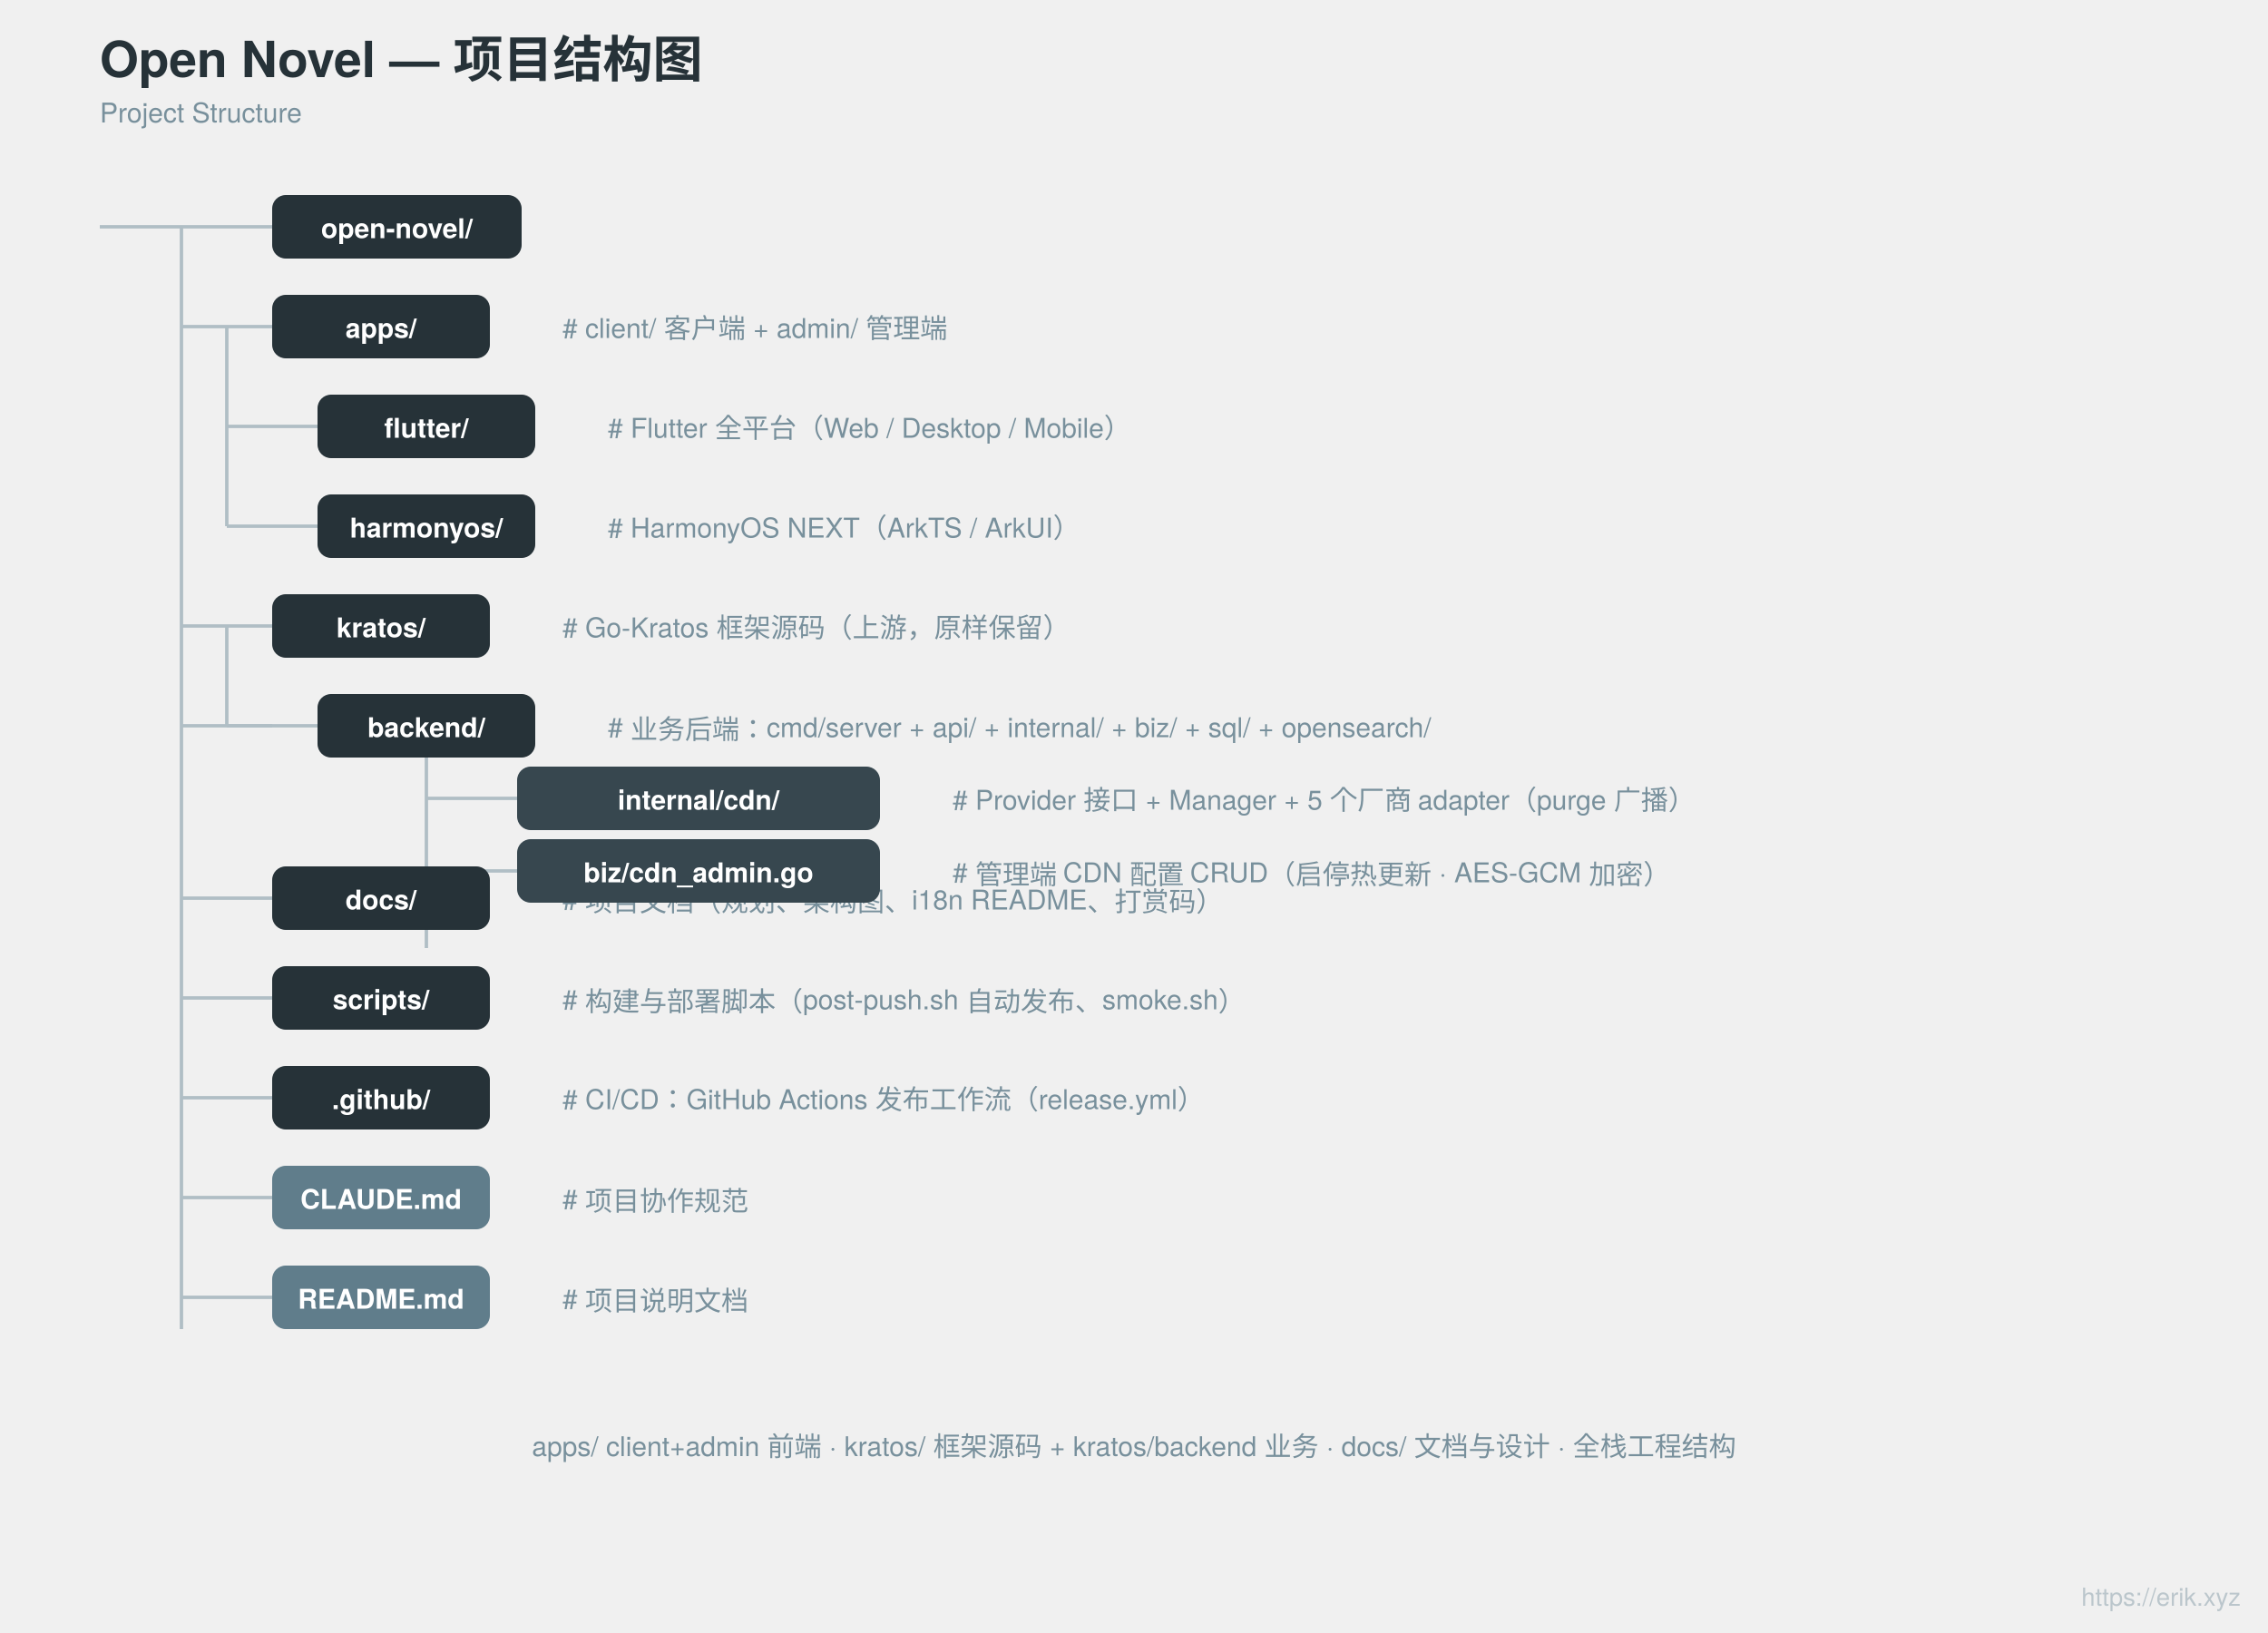
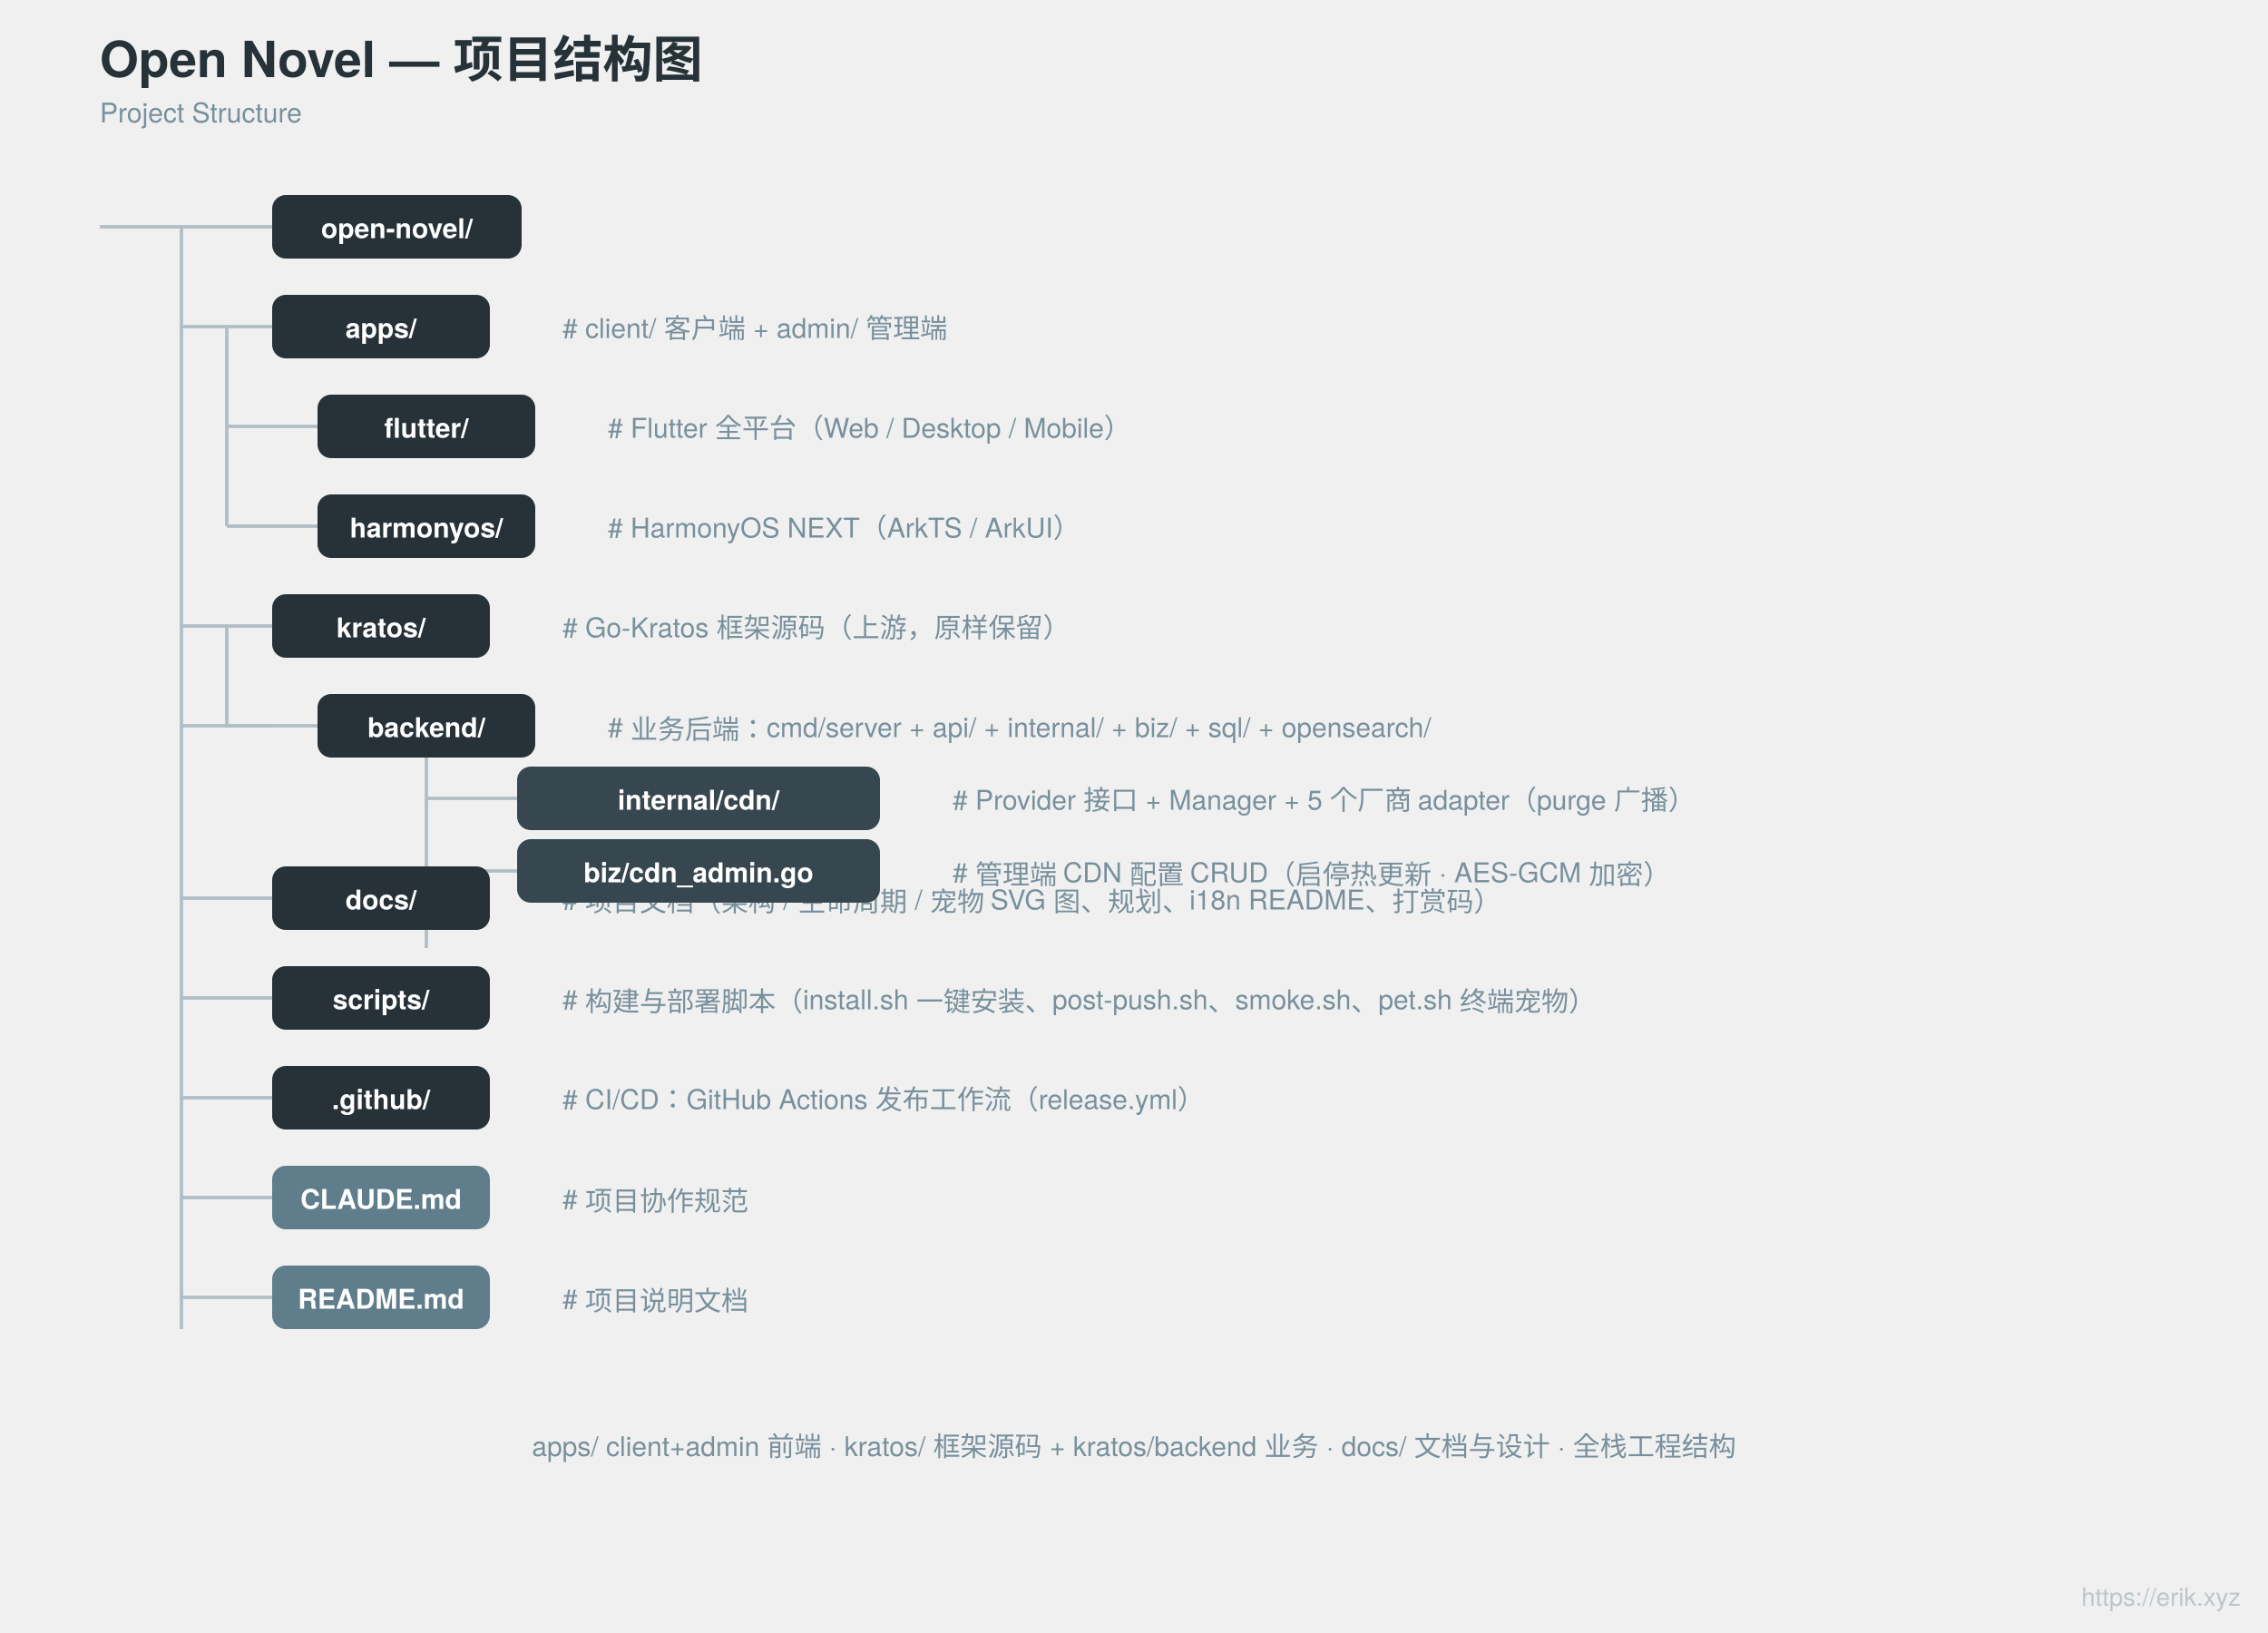
<svg xmlns="http://www.w3.org/2000/svg" width="1000" height="720" viewBox="0 0 1000 720" font-family="'PingFang SC','Microsoft YaHei','Helvetica Neue',sans-serif">
  <text x="44" y="34" font-size="22" font-weight="700" fill="#263238">Open Novel — 项目结构图</text>
  <text x="44" y="54" font-size="12" fill="#78909c">Project Structure</text>
  <g stroke="#b0bec5" stroke-width="1.5">
    <line x1="44" y1="100" x2="120" y2="100" />
    <line x1="80" y1="100" x2="80" y2="586" />
    <line x1="80" y1="144" x2="120" y2="144" />
    <line x1="80" y1="276" x2="120" y2="276" />
    <line x1="80" y1="320" x2="120" y2="320" />
    <line x1="80" y1="396" x2="120" y2="396" />
    <line x1="80" y1="440" x2="120" y2="440" />
    <line x1="80" y1="484" x2="120" y2="484" />
    <line x1="80" y1="528" x2="120" y2="528" />
    <line x1="80" y1="572" x2="120" y2="572" />
    <line x1="100" y1="144" x2="100" y2="232" />
    <line x1="100" y1="188" x2="140" y2="188" />
    <line x1="100" y1="232" x2="140" y2="232" />
    <line x1="100" y1="276" x2="100" y2="320" />
    <line x1="100" y1="320" x2="140" y2="320" />
    <line x1="188" y1="334" x2="188" y2="418" />
    <line x1="188" y1="352" x2="228" y2="352" />
    <line x1="188" y1="384" x2="228" y2="384" />
  </g>
  <rect x="120" y="86" width="110" height="28" rx="6" fill="#263238" />
  <text x="175" y="105" font-size="12" font-weight="700" fill="#ffffff" text-anchor="middle">open-novel/</text>
  <g>
    <rect x="120" y="130" width="96" height="28" rx="6" fill="#263238" />
    <text x="168" y="149" font-size="12" font-weight="700" fill="#ffffff" text-anchor="middle">apps/</text>
    <text x="248" y="149" font-size="12" fill="#78909c"># client/ 客户端 + admin/ 管理端</text>
  </g>
  <g>
    <rect x="120" y="262" width="96" height="28" rx="6" fill="#263238" />
    <text x="168" y="281" font-size="12" font-weight="700" fill="#ffffff" text-anchor="middle">kratos/</text>
    <text x="248" y="281" font-size="12" fill="#78909c"># Go-Kratos 框架源码（上游，原样保留）</text>
  </g>
  <g>
    <rect x="120" y="382" width="96" height="28" rx="6" fill="#263238" />
    <text x="168" y="401" font-size="12" font-weight="700" fill="#ffffff" text-anchor="middle">docs/</text>
-     <text x="248" y="401" font-size="12" fill="#78909c"># 项目文档（规划、架构图、i18n README、打赏码）</text>
+     <text x="248" y="401" font-size="12" fill="#78909c"># 项目文档（架构 / 生命周期 / 宠物 SVG 图、规划、i18n README、打赏码）</text>
  </g>
  <g>
    <rect x="120" y="426" width="96" height="28" rx="6" fill="#263238" />
    <text x="168" y="445" font-size="12" font-weight="700" fill="#ffffff" text-anchor="middle">scripts/</text>
-     <text x="248" y="445" font-size="12" fill="#78909c"># 构建与部署脚本（post-push.sh 自动发布、smoke.sh）</text>
+     <text x="248" y="445" font-size="12" fill="#78909c"># 构建与部署脚本（install.sh 一键安装、post-push.sh、smoke.sh、pet.sh 终端宠物）</text>
  </g>
  <g>
    <rect x="120" y="470" width="96" height="28" rx="6" fill="#263238" />
    <text x="168" y="489" font-size="12" font-weight="700" fill="#ffffff" text-anchor="middle">.github/</text>
    <text x="248" y="489" font-size="12" fill="#78909c"># CI/CD：GitHub Actions 发布工作流（release.yml）</text>
  </g>
  <g>
    <rect x="140" y="174" width="96" height="28" rx="6" fill="#263238" />
    <text x="188" y="193" font-size="12" font-weight="700" fill="#ffffff" text-anchor="middle">flutter/</text>
    <text x="268" y="193" font-size="12" fill="#78909c"># Flutter 全平台（Web / Desktop / Mobile）</text>
  </g>
  <g>
    <rect x="140" y="218" width="96" height="28" rx="6" fill="#263238" />
    <text x="188" y="237" font-size="12" font-weight="700" fill="#ffffff" text-anchor="middle">harmonyos/</text>
    <text x="268" y="237" font-size="12" fill="#78909c"># HarmonyOS NEXT（ArkTS / ArkUI）</text>
  </g>
  <g>
    <rect x="140" y="306" width="96" height="28" rx="6" fill="#263238" />
    <text x="188" y="325" font-size="12" font-weight="700" fill="#ffffff" text-anchor="middle">backend/</text>
    <text x="268" y="325" font-size="12" fill="#78909c"># 业务后端：cmd/server + api/ + internal/ + biz/ + sql/ + opensearch/</text>
  </g>
  <g>
    <rect x="228" y="338" width="160" height="28" rx="6" fill="#37474f" />
    <text x="308" y="357" font-size="12" font-weight="700" fill="#ffffff" text-anchor="middle">internal/cdn/</text>
    <text x="420" y="357" font-size="12" fill="#78909c"># Provider 接口 + Manager + 5 个厂商 adapter（purge 广播）</text>
  </g>
  <g>
    <rect x="228" y="370" width="160" height="28" rx="6" fill="#37474f" />
    <text x="308" y="389" font-size="12" font-weight="700" fill="#ffffff" text-anchor="middle">biz/cdn_admin.go</text>
    <text x="420" y="389" font-size="12" fill="#78909c"># 管理端 CDN 配置 CRUD（启停热更新 · AES-GCM 加密）</text>
  </g>
  <g>
    <rect x="120" y="514" width="96" height="28" rx="6" fill="#607d8b" />
    <text x="168" y="533" font-size="12" font-weight="700" fill="#ffffff" text-anchor="middle">CLAUDE.md</text>
    <text x="248" y="533" font-size="12" fill="#78909c"># 项目协作规范</text>
  </g>
  <g>
    <rect x="120" y="558" width="96" height="28" rx="6" fill="#607d8b" />
    <text x="168" y="577" font-size="12" font-weight="700" fill="#ffffff" text-anchor="middle">README.md</text>
    <text x="248" y="577" font-size="12" fill="#78909c"># 项目说明文档</text>
  </g>
  <text x="500" y="642" font-size="12" fill="#78909c" text-anchor="middle">apps/ client+admin 前端 · kratos/ 框架源码 + kratos/backend 业务 · docs/ 文档与设计 · 全栈工程结构</text>
  <text x="988" y="708" font-size="11" fill="#90a4ae" opacity="0.55" text-anchor="end">https://erik.xyz</text>
</svg>
